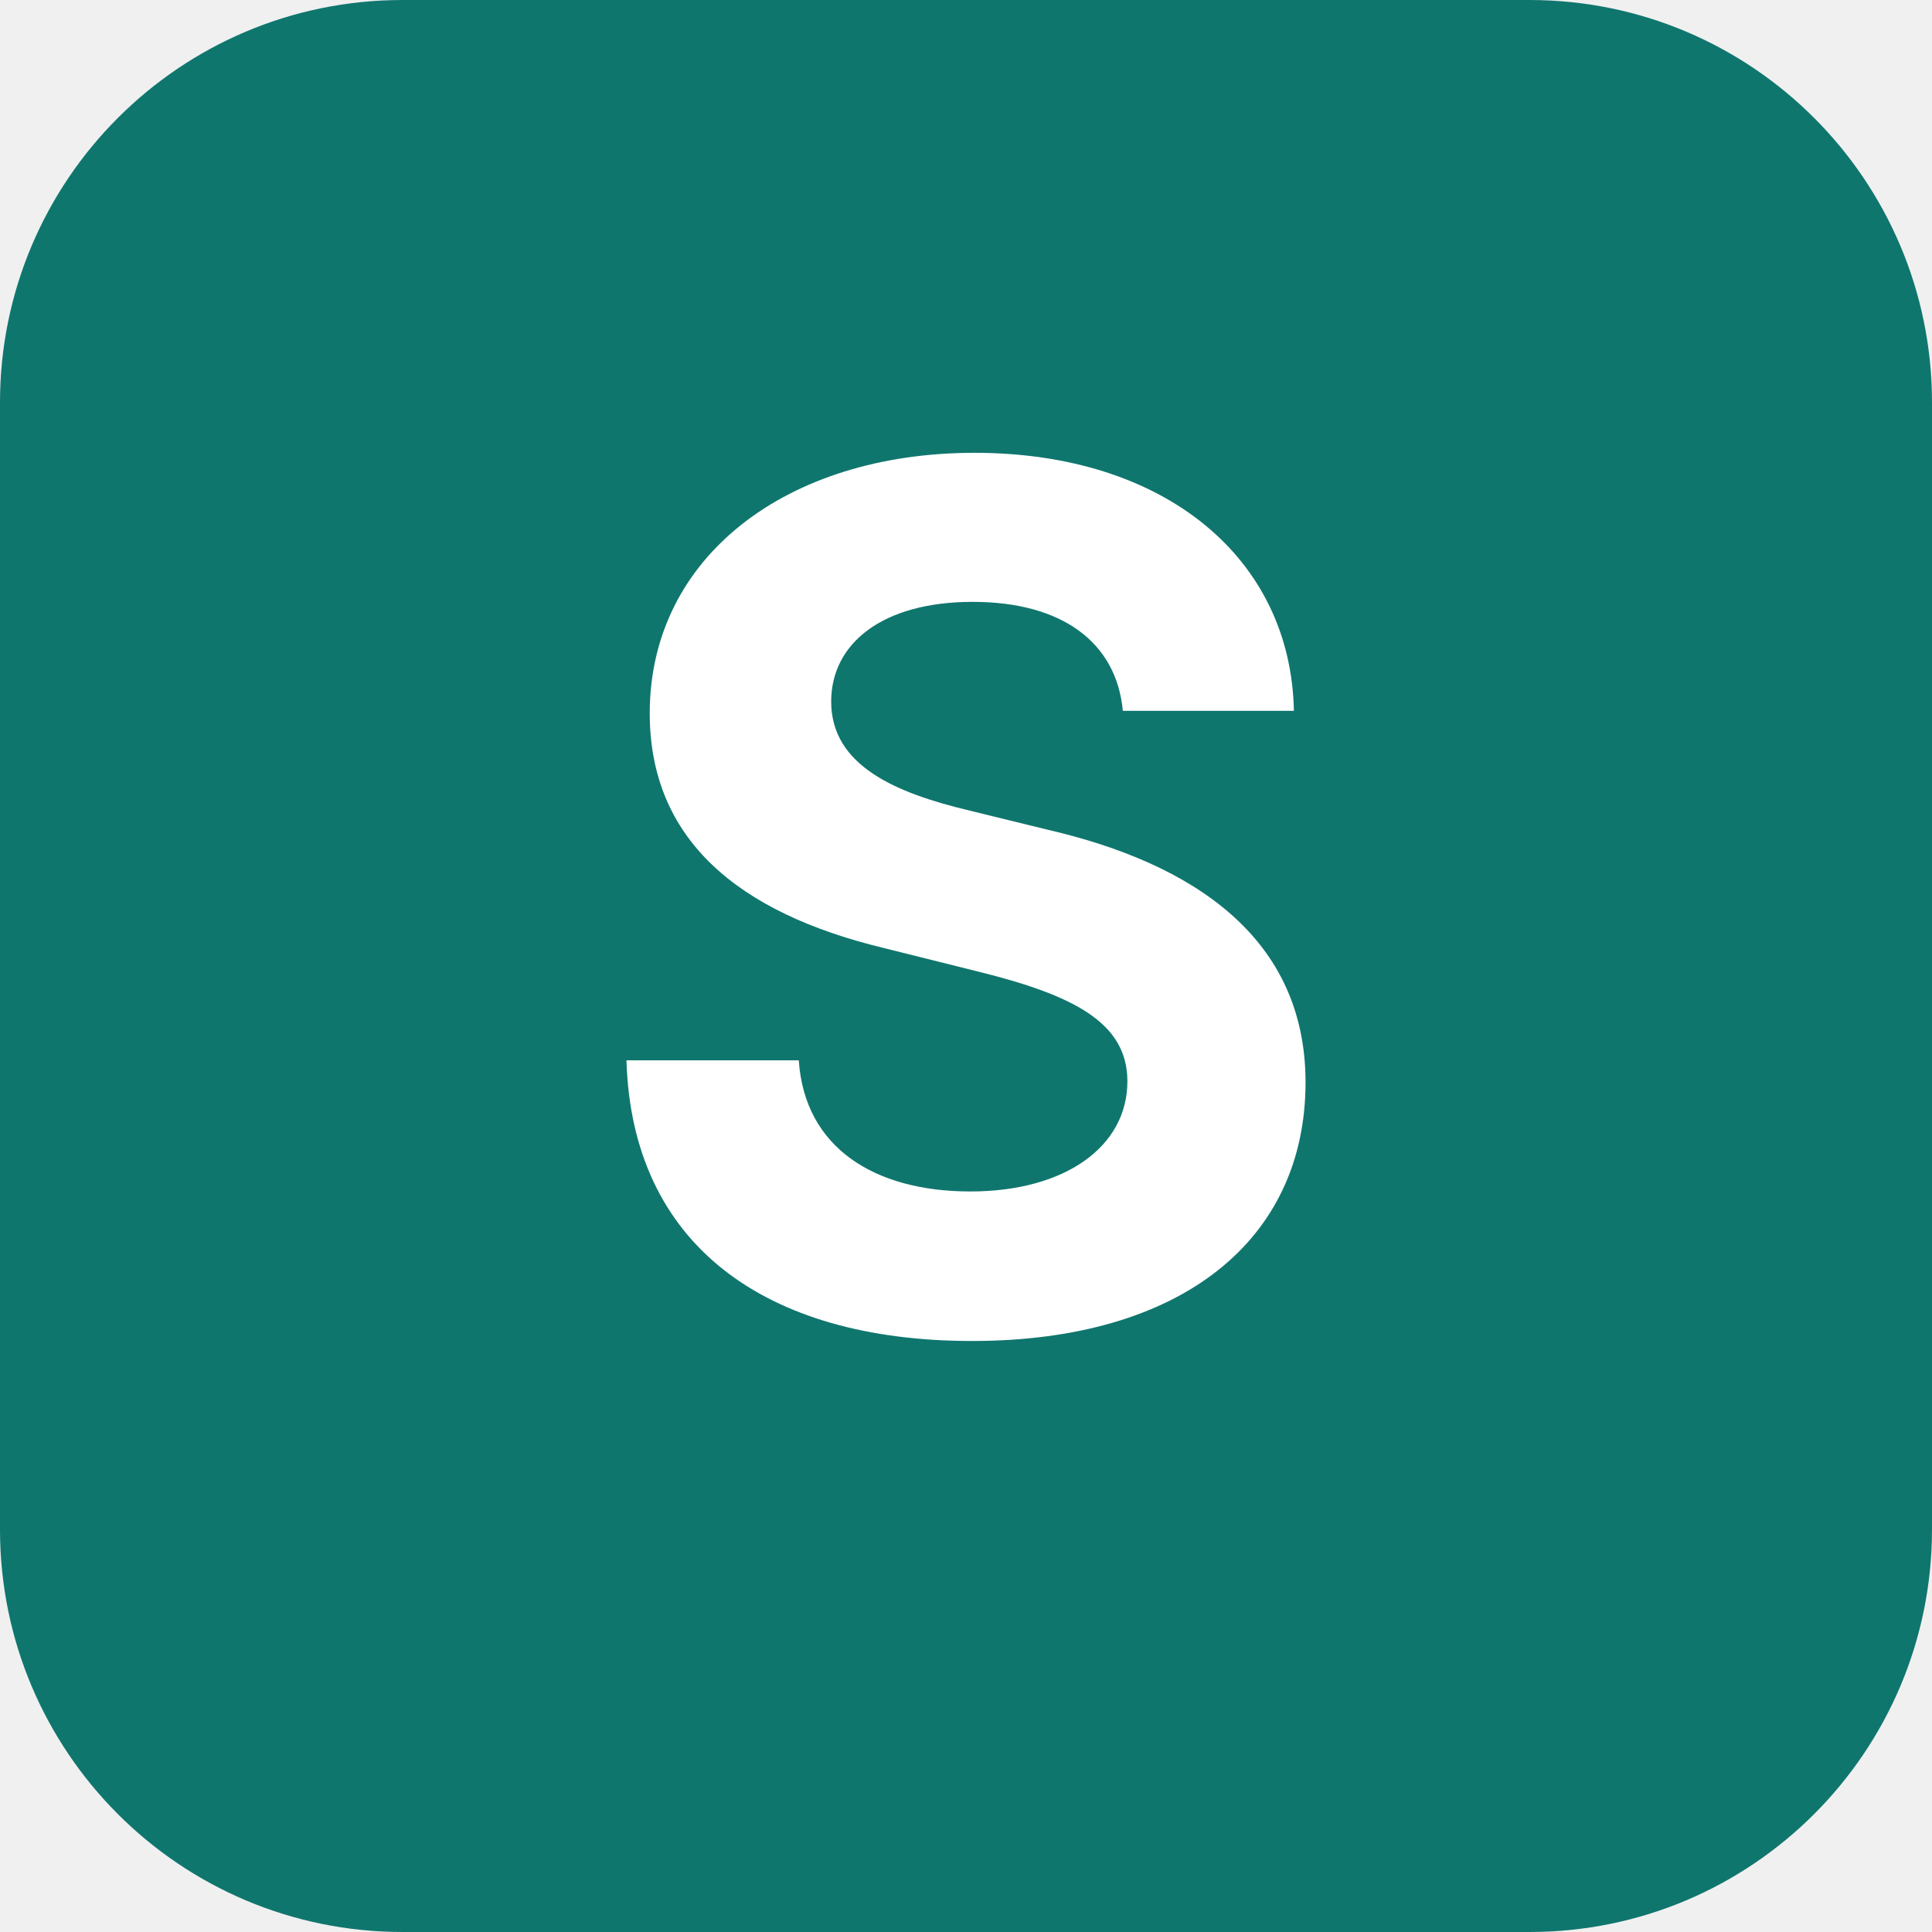
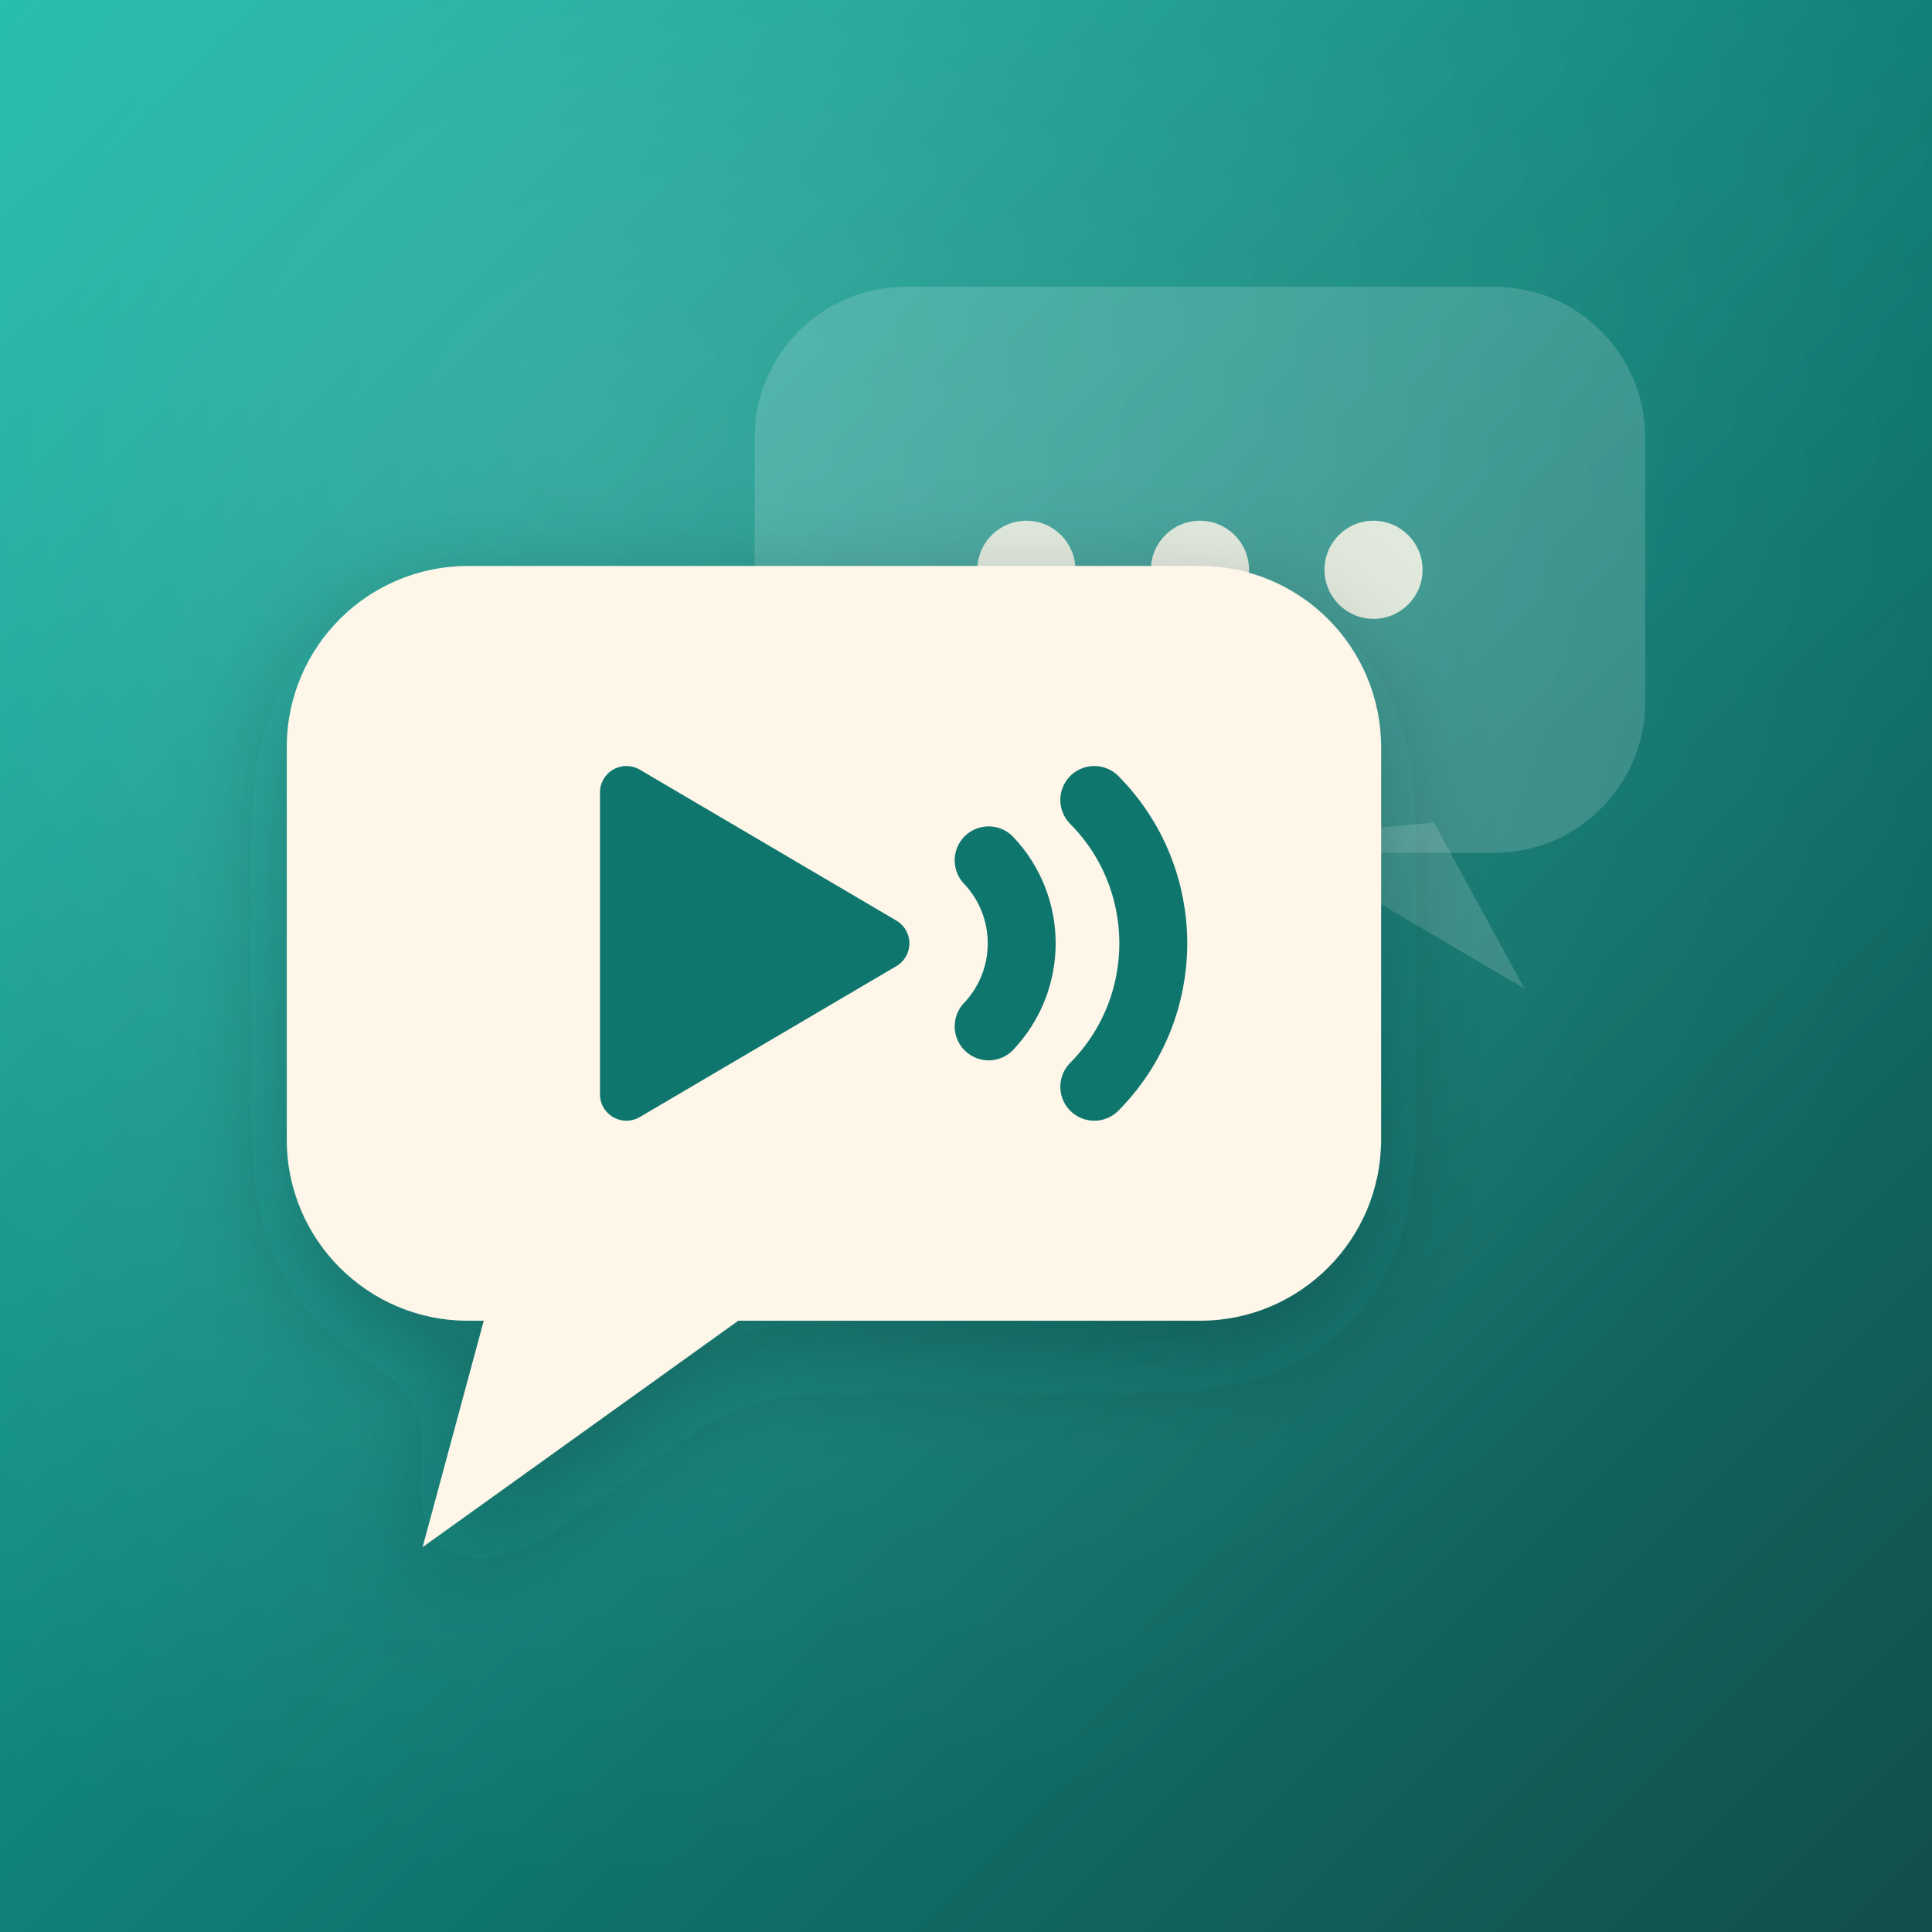
- <svg xmlns="http://www.w3.org/2000/svg" viewBox="0 0 192 192" role="img" aria-label="Sprachen">
-   <rect width="192" height="192" rx="40" fill="#0F766E" />
-   <text x="96" y="132" text-anchor="middle" font-family="ui-sans-serif, system-ui, -apple-system, Segoe UI, sans-serif" font-size="118" font-weight="700" letter-spacing="-0.04em" fill="#FFFFFF">S</text>
+ <svg xmlns="http://www.w3.org/2000/svg" viewBox="0 0 512 512" role="img" aria-label="Sprachen Daily">
+   <defs>
+     <linearGradient id="bg" x1="0" y1="0" x2="512" y2="512" gradientUnits="userSpaceOnUse">
+       <stop offset="0" stop-color="#14B8A6" />
+       <stop offset="0.6" stop-color="#0F766E" />
+       <stop offset="1" stop-color="#134E4A" />
+     </linearGradient>
+     <radialGradient id="glow" cx="30%" cy="22%" r="75%">
+       <stop offset="0" stop-color="#FFFFFF" stop-opacity="0.16" />
+       <stop offset="1" stop-color="#FFFFFF" stop-opacity="0" />
+     </radialGradient>
+     <filter id="soft" x="-20%" y="-20%" width="140%" height="140%">
+       <feDropShadow dx="0" dy="10" stdDeviation="14" flood-color="#042F2E" flood-opacity="0.30" />
+     </filter>
+   </defs>
+   <rect width="512" height="512" fill="url(#bg)" />
+   <rect width="512" height="512" fill="url(#glow)" />
+   <g fill="#FFFFFF" fill-opacity="0.16">
+     <rect x="200" y="76" width="236" height="150" rx="40" />
+     <path d="M380 218 L404 262 L336 222 Z" />
+   </g>
+   <g fill="#FDF6E9" fill-opacity="0.85">
+     <circle cx="272" cy="151" r="13" />
+     <circle cx="318" cy="151" r="13" />
+     <circle cx="364" cy="151" r="13" />
+   </g>
+   <g filter="url(#soft)" fill="#FDF6E9">
+     <rect x="76" y="150" width="290" height="200" rx="48" />
+     <path d="M132 336 L112 410 L204 344 Z" />
+   </g>
+   <path d="M166 210 L166 290 L234 250 Z" fill="#0F766E" stroke="#0F766E" stroke-width="14" stroke-linejoin="round" />
+   <g fill="none" stroke="#0F766E" stroke-width="18" stroke-linecap="round">
+     <path d="M262 228 A 32 32 0 0 1 262 272" />
+     <path d="M290 212 A 54 54 0 0 1 290 288" />
+   </g>
</svg>
